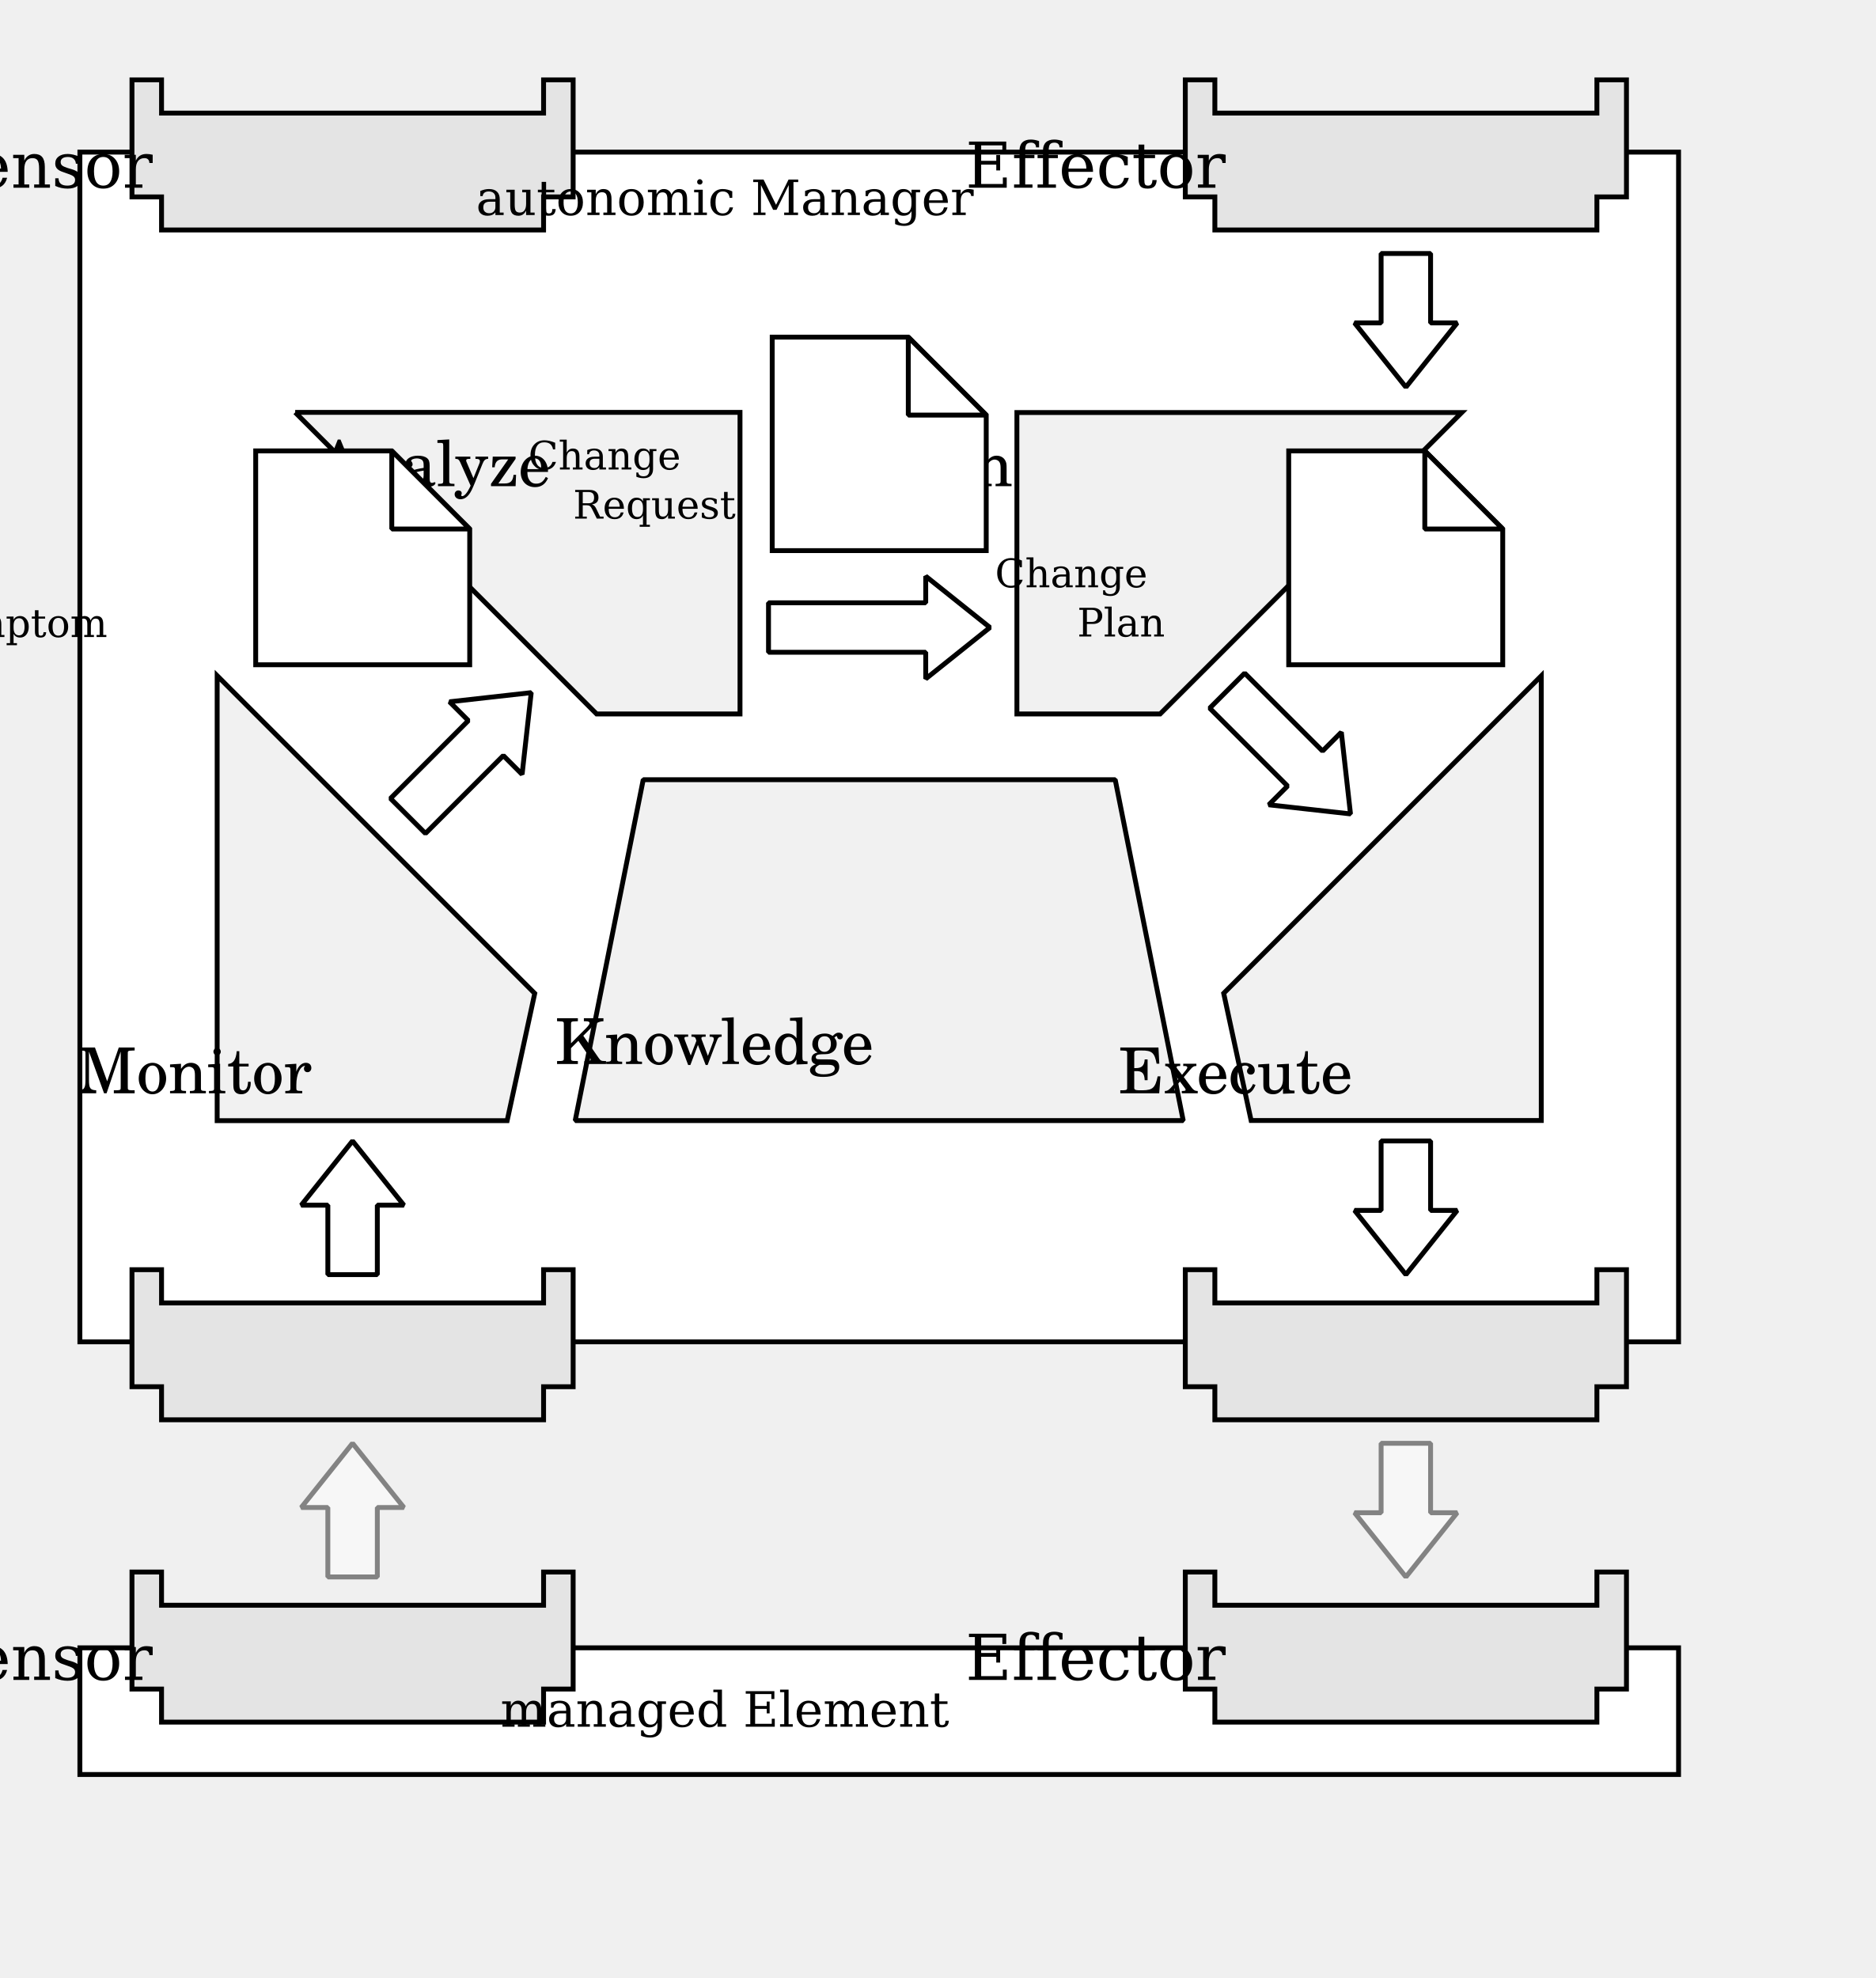
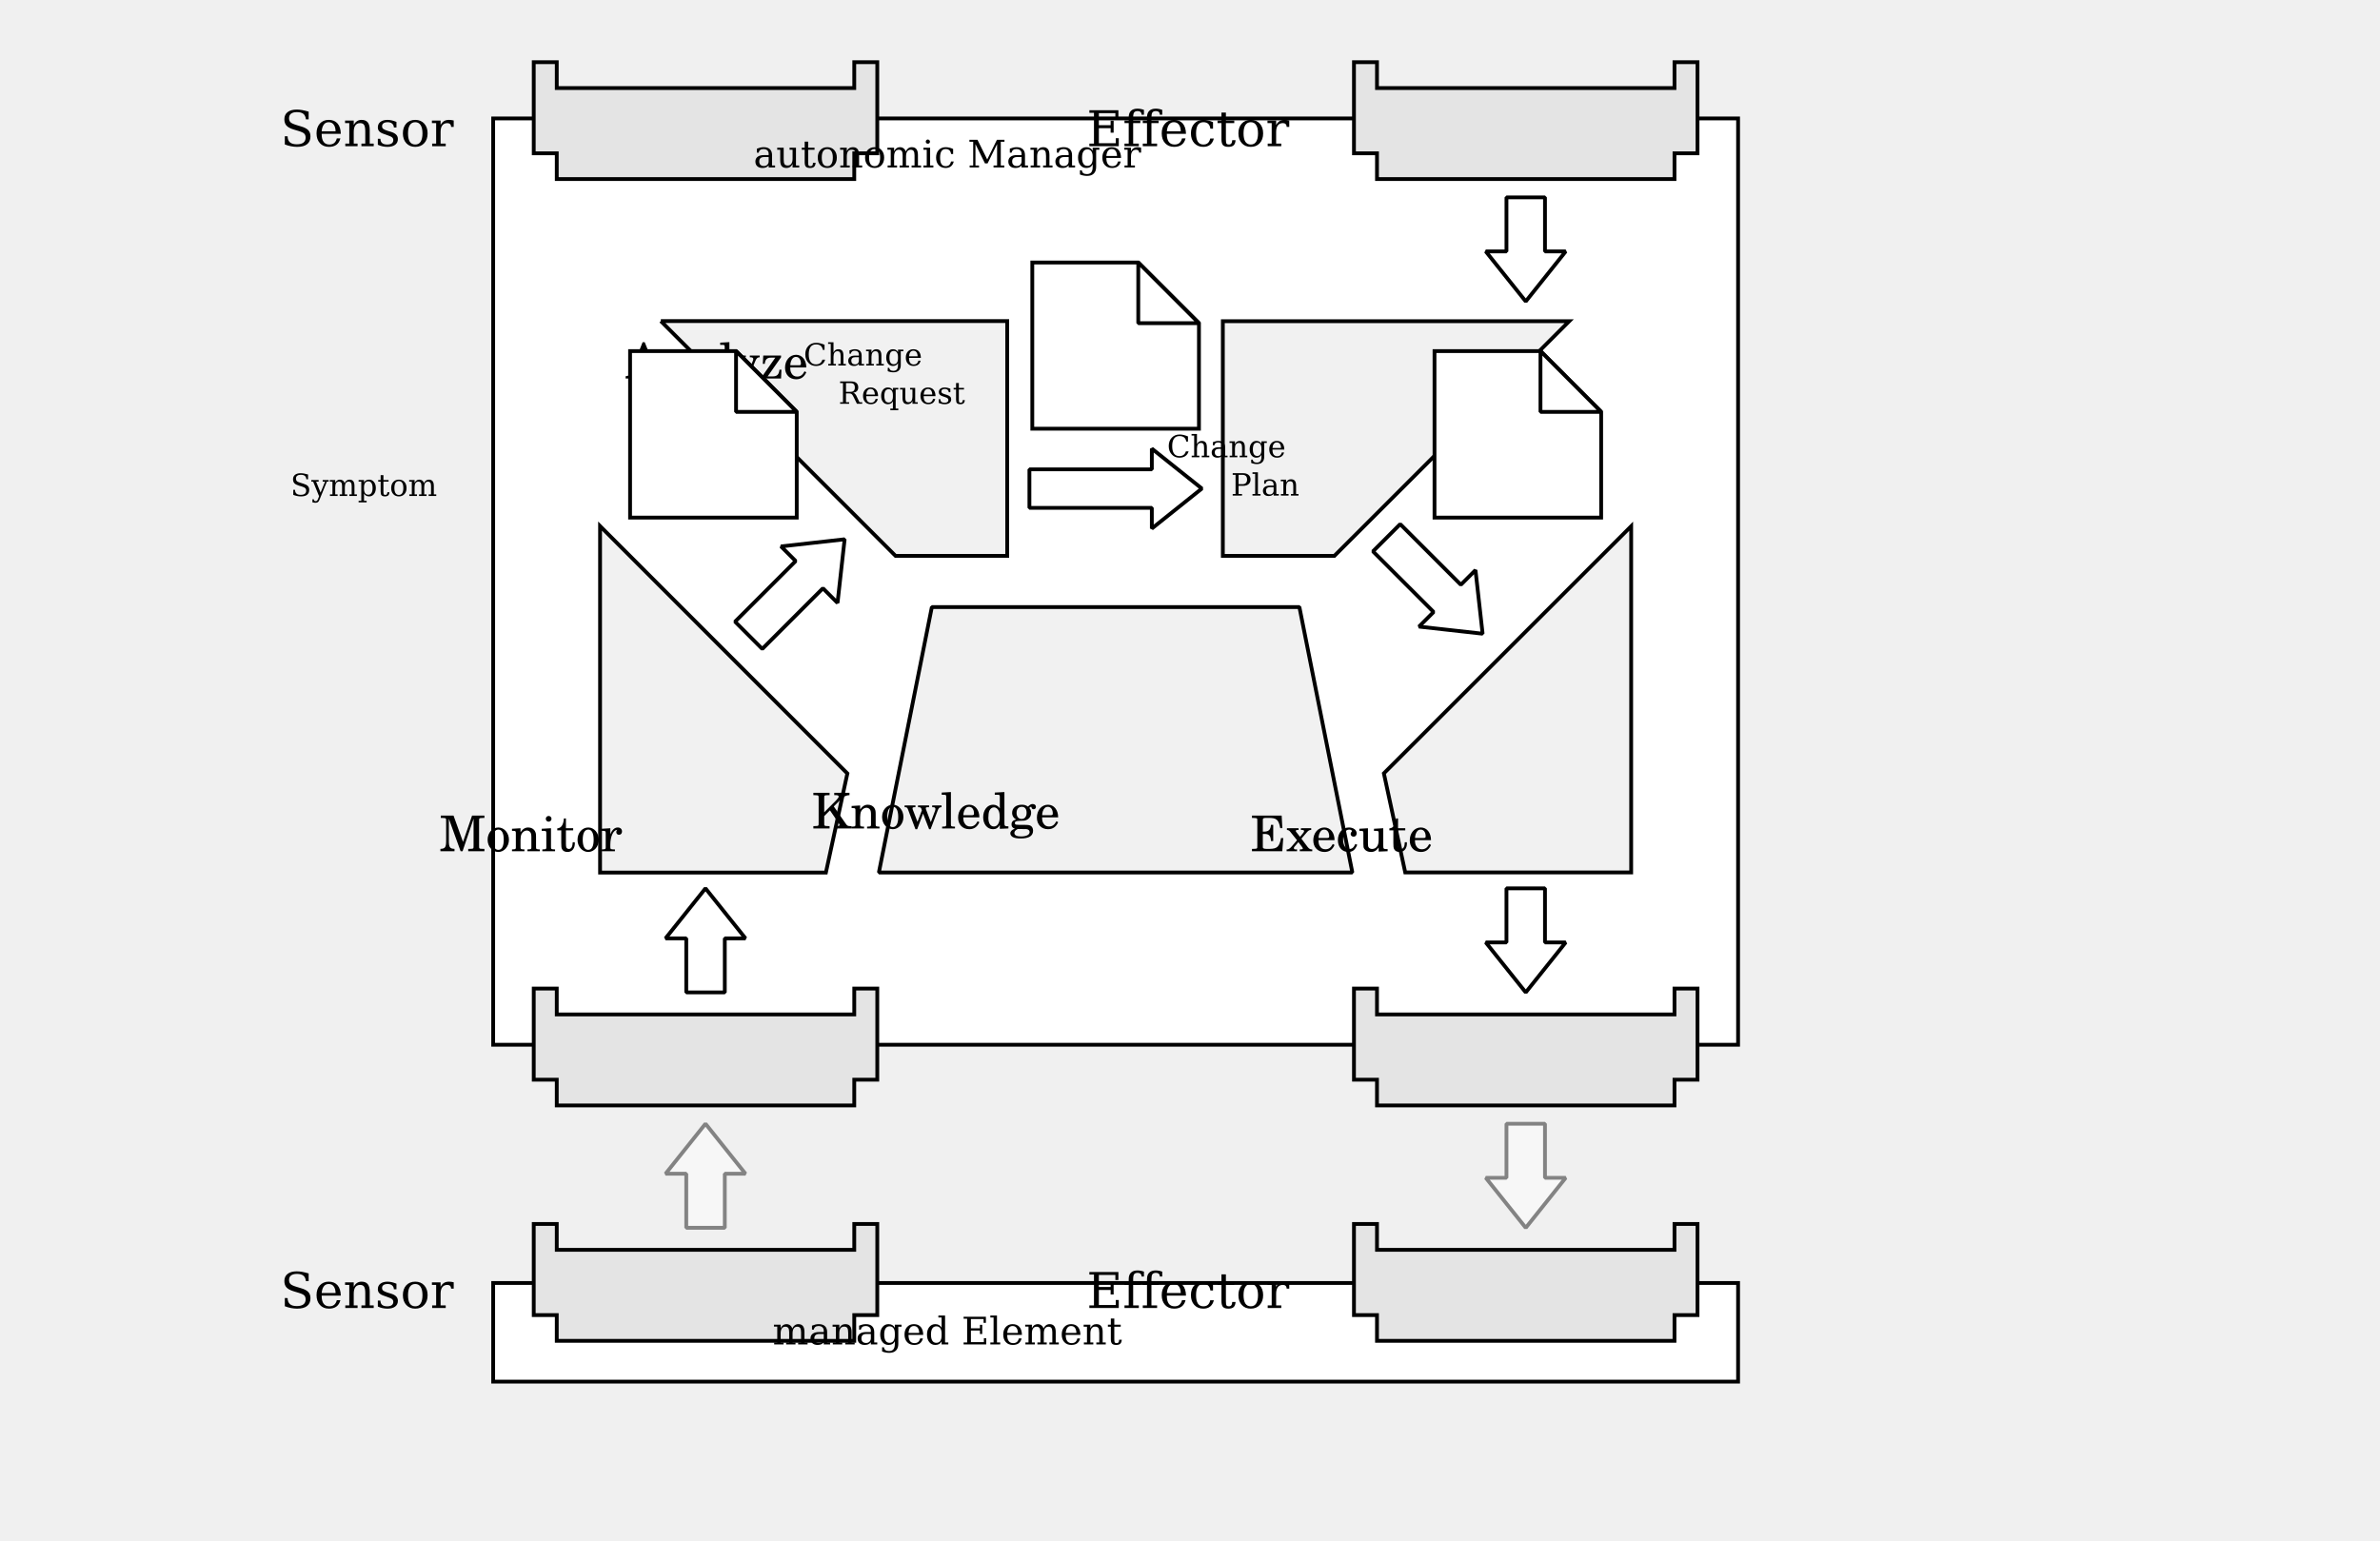
- <svg xmlns="http://www.w3.org/2000/svg" width="227.069pt" height="239.466pt" id="svg2" version="1.1">
+ <svg xmlns="http://www.w3.org/2000/svg" width="370pt" height="239.466pt" id="svg2" version="1.1">
  <defs id="defs4" />
  <g id="layer1" transform="translate(-195.1291,-376.5961)">
-     <path style="fill:#ffffff;fill-opacity:1;stroke:#000000;stroke-width:0.787;stroke-miterlimit:4;stroke-dasharray:none;stroke-dashoffset:0;stroke-opacity:1" d="m 208.023,401.151 258.049,0 0,192.043 -258.049,0 z" id="rect4728" />
-     <path style="fill:#ffffff;fill-opacity:1;stroke:#000000;stroke-width:0.787;stroke-miterlimit:4;stroke-dasharray:none;stroke-dashoffset:0;stroke-opacity:1" d="m 466.072,663.035 -258.049,0 0,-20.449 258.049,0 z" id="rect4904" />
-     <path style="fill:#e4e4e4;fill-opacity:1;stroke:#000000;stroke-width:0.787;stroke-miterlimit:4;stroke-dasharray:none;stroke-dashoffset:0;stroke-opacity:1" d="m 221.204,413.718 61.667,0 0,-5.338 4.772,0 0,-18.891 -4.772,0 0,5.362 -61.667,0 0,-5.362 -4.772,0 0,18.891 4.772,0 z" id="path4910" />
-     <path id="path4929" d="m 391.224,413.718 61.667,0 0,-5.338 4.772,0 0,-18.891 -4.772,0 0,5.362 -61.667,0 0,-5.362 -4.772,0 0,18.891 4.772,0 z" style="fill:#e4e4e4;fill-opacity:1;stroke:#000000;stroke-width:0.787;stroke-miterlimit:4;stroke-dasharray:none;stroke-dashoffset:0;stroke-opacity:1" />
-     <path id="path5003" d="m 221.204,654.58 61.667,0 0,-5.338 4.772,0 0,-18.891 -4.772,0 0,5.362 -61.667,0 0,-5.362 -4.772,0 0,18.891 4.772,0 z" style="fill:#e4e4e4;fill-opacity:1;stroke:#000000;stroke-width:0.787;stroke-miterlimit:4;stroke-dasharray:none;stroke-dashoffset:0;stroke-opacity:1" />
-     <path style="fill:#e4e4e4;fill-opacity:1;stroke:#000000;stroke-width:0.787;stroke-miterlimit:4;stroke-dasharray:none;stroke-dashoffset:0;stroke-opacity:1" d="m 391.224,654.58 61.667,0 0,-5.338 4.772,0 0,-18.891 -4.772,0 0,5.362 -61.667,0 0,-5.362 -4.772,0 0,18.891 4.772,0 z" id="path5005" />
-     <path id="path5017" d="m 221.204,605.778 61.667,0 0,-5.338 4.772,0 0,-18.891 -4.772,0 0,5.362 -61.667,0 0,-5.362 -4.772,0 0,18.891 4.772,0 z" style="fill:#e4e4e4;fill-opacity:1;stroke:#000000;stroke-width:0.787;stroke-miterlimit:4;stroke-dasharray:none;stroke-dashoffset:0;stroke-opacity:1" />
-     <path style="fill:#e4e4e4;fill-opacity:1;stroke:#000000;stroke-width:0.787;stroke-miterlimit:4;stroke-dasharray:none;stroke-dashoffset:0;stroke-opacity:1" d="m 391.224,605.778 61.667,0 0,-5.338 4.772,0 0,-18.891 -4.772,0 0,5.362 -61.667,0 0,-5.362 -4.772,0 0,18.891 4.772,0 z" id="path5019" />
-     <text xml:space="preserve" style="font-style:normal;font-weight:normal;font-size:38.325px;line-height:125%;font-family:Sans;-inkscape-font-specification:Sans;text-align:center;letter-spacing:0px;word-spacing:0px;text-anchor:middle;fill:#000000;fill-opacity:1;stroke:none" x="269.597" y="406.903" id="text4831">
-       <tspan id="tspan4833" x="269.597" y="406.903" style="font-style:normal;font-variant:normal;font-weight:normal;font-stretch:normal;font-size:10.233px;font-family:'Bitstream Vera Serif';-inkscape-font-specification:Sans;text-align:end;text-anchor:end;fill:#000000">Sensor</tspan>
-     </text>
-     <text id="text4966" y="406.903" x="442.792" style="font-style:normal;font-weight:normal;font-size:38.325px;line-height:125%;font-family:Sans;-inkscape-font-specification:Sans;text-align:center;letter-spacing:0px;word-spacing:0px;text-anchor:middle;fill:#000000;fill-opacity:1;stroke:none" xml:space="preserve">
-       <tspan style="font-style:normal;font-variant:normal;font-weight:normal;font-stretch:normal;font-size:10.233px;font-family:'Bitstream Vera Serif';-inkscape-font-specification:Sans;text-align:end;text-anchor:end;fill:#000000" y="406.903" x="442.792" id="tspan4968">Effector</tspan>
-     </text>
-     <text id="text5007" y="647.764" x="269.597" style="font-style:normal;font-weight:normal;font-size:38.325px;line-height:125%;font-family:Sans;-inkscape-font-specification:Sans;text-align:center;letter-spacing:0px;word-spacing:0px;text-anchor:middle;fill:#000000;fill-opacity:1;stroke:none" xml:space="preserve">
-       <tspan style="font-style:normal;font-variant:normal;font-weight:normal;font-stretch:normal;font-size:10.233px;font-family:'Bitstream Vera Serif';-inkscape-font-specification:Sans;text-align:end;text-anchor:end;fill:#000000" y="647.764" x="269.597" id="tspan5009">Sensor</tspan>
-     </text>
-     <text xml:space="preserve" style="font-style:normal;font-weight:normal;font-size:38.325px;line-height:125%;font-family:Sans;-inkscape-font-specification:Sans;text-align:center;letter-spacing:0px;word-spacing:0px;text-anchor:middle;fill:#000000;fill-opacity:1;stroke:none" x="442.792" y="647.764" id="text5011">
-       <tspan id="tspan5013" x="442.792" y="647.764" style="font-style:normal;font-variant:normal;font-weight:normal;font-stretch:normal;font-size:10.233px;font-family:'Bitstream Vera Serif';-inkscape-font-specification:Sans;text-align:end;text-anchor:end;fill:#000000">Effector</tspan>
-     </text>
-     <text id="text4823" y="411.313" x="337.034" style="font-style:normal;font-weight:normal;font-size:38.325px;line-height:125%;font-family:Sans;-inkscape-font-specification:Sans;text-align:center;letter-spacing:0px;word-spacing:0px;text-anchor:middle;fill:#000000;fill-opacity:1;stroke:none" xml:space="preserve">
-       <tspan style="font-style:normal;font-variant:normal;font-weight:normal;font-stretch:normal;font-size:7.871px;font-family:'Bitstream Vera Serif';-inkscape-font-specification:Sans;text-align:center;text-anchor:middle;fill:#000000" y="411.313" x="337.034" id="tspan5107">autonomic Manager</tspan>
-     </text>
-     <text xml:space="preserve" style="font-style:normal;font-weight:normal;font-size:38.325px;line-height:125%;font-family:Sans;-inkscape-font-specification:Sans;text-align:center;letter-spacing:0px;word-spacing:0px;text-anchor:middle;fill:#000000;fill-opacity:1;stroke:none" x="337.034" y="655.322" id="text5109">
-       <tspan x="337.034" y="655.322" style="font-style:normal;font-variant:normal;font-weight:normal;font-stretch:normal;font-size:7.871px;font-family:'Bitstream Vera Serif';-inkscape-font-specification:Sans;text-align:center;text-anchor:middle;fill:#000000" id="tspan5121">managed Element</tspan>
-     </text>
-     <g id="g5692" transform="matrix(0.7871281,0,0,0.7871281,44.1984,66.57034)">
-       <path id="rect5192" d="m 323.653,553.764 96.788,0 13.948,69.909 -124.684,0 z" style="fill:#f1f1f1;fill-opacity:1;stroke:#000000;stroke-width:1;stroke-linejoin:bevel;stroke-miterlimit:4;stroke-dasharray:none;stroke-dashoffset:0;stroke-opacity:1" />
-       <path id="rect5158" d="m 236.281,532.438 0,91.25 59.469,0 5.656,-26.094 -65.125,-65.156 z" style="fill:#f1f1f1;fill-opacity:1;stroke:#000000;stroke-width:1;stroke-miterlimit:4;stroke-dasharray:none;stroke-opacity:1" />
-       <path id="path5167" d="m 507.812,532.469 -65.125,65.094 5.625,26.094 59.5,0 0,-91.188 z" style="fill:#f1f1f1;fill-opacity:1;stroke:#000000;stroke-width:1;stroke-miterlimit:4;stroke-dasharray:none;stroke-opacity:1" />
-       <path id="path5176" d="m 252.281,478.438 61.812,61.844 29.406,0 0,-61.844 -91.219,0 z" style="fill:#f1f1f1;fill-opacity:1;stroke:#000000;stroke-width:1;stroke-miterlimit:4;stroke-dasharray:none;stroke-opacity:1" />
-       <path id="path5178" d="m 400.281,478.469 0,61.812 29.375,0 61.844,-61.812 -91.219,0 z" style="fill:#f1f1f1;fill-opacity:1;stroke:#000000;stroke-width:1;stroke-miterlimit:4;stroke-dasharray:none;stroke-opacity:1" />
-     </g>
-     <text xml:space="preserve" style="font-style:normal;font-variant:normal;font-weight:500;font-stretch:normal;font-size:38.325px;line-height:125%;font-family:'Century Schoolbook L';-inkscape-font-specification:'Century Schoolbook L Medium';text-align:center;letter-spacing:0px;word-spacing:0px;text-anchor:middle;fill:#000000;fill-opacity:1;stroke:none" x="253.133" y="553.073" id="text5240">
-       <tspan id="tspan5244" x="253.133" y="553.073" style="font-style:normal;font-variant:normal;font-weight:500;font-stretch:normal;font-size:10.233px;font-family:'Century Schoolbook L';-inkscape-font-specification:'Century Schoolbook L Medium';text-align:center;text-anchor:middle;fill:#000000">Monitor</tspan>
-     </text>
-     <text id="text5248" y="553.073" x="421.181" style="font-style:normal;font-variant:normal;font-weight:500;font-stretch:normal;font-size:38.325px;line-height:125%;font-family:'Century Schoolbook L';-inkscape-font-specification:'Century Schoolbook L Medium';text-align:center;letter-spacing:0px;word-spacing:0px;text-anchor:middle;fill:#000000;fill-opacity:1;stroke:none" xml:space="preserve">
-       <tspan style="font-style:normal;font-variant:normal;font-weight:500;font-stretch:normal;font-size:10.233px;font-family:'Century Schoolbook L';-inkscape-font-specification:'Century Schoolbook L Medium';text-align:center;text-anchor:middle;fill:#000000" y="553.073" x="421.181" id="tspan5250">Execute</tspan>
-     </text>
-     <text xml:space="preserve" style="font-style:normal;font-variant:normal;font-weight:500;font-stretch:normal;font-size:38.325px;line-height:125%;font-family:'Century Schoolbook L';-inkscape-font-specification:'Century Schoolbook L Medium';text-align:center;letter-spacing:0px;word-spacing:0px;text-anchor:middle;fill:#000000;fill-opacity:1;stroke:none" x="374.334" y="455.072" id="text5252">
-       <tspan id="tspan5254" x="374.334" y="455.072" style="font-style:normal;font-variant:normal;font-weight:500;font-stretch:normal;font-size:10.233px;font-family:'Century Schoolbook L';-inkscape-font-specification:'Century Schoolbook L Medium';text-align:center;text-anchor:middle;fill:#000000">Plan</tspan>
-     </text>
-     <text id="text5256" y="455.072" x="291.71" style="font-style:normal;font-variant:normal;font-weight:500;font-stretch:normal;font-size:38.325px;line-height:125%;font-family:'Century Schoolbook L';-inkscape-font-specification:'Century Schoolbook L Medium';text-align:center;letter-spacing:0px;word-spacing:0px;text-anchor:middle;fill:#000000;fill-opacity:1;stroke:none" xml:space="preserve">
-       <tspan style="font-style:normal;font-variant:normal;font-weight:500;font-stretch:normal;font-size:10.233px;font-family:'Century Schoolbook L';-inkscape-font-specification:'Century Schoolbook L Medium';text-align:center;text-anchor:middle;fill:#000000" y="455.072" x="291.71" id="tspan5258">Analyze</tspan>
-     </text>
-     <text id="text5260" y="548.351" x="337.073" style="font-style:normal;font-variant:normal;font-weight:500;font-stretch:normal;font-size:38.325px;line-height:125%;font-family:'Century Schoolbook L';-inkscape-font-specification:'Century Schoolbook L Medium';text-align:center;letter-spacing:0px;word-spacing:0px;text-anchor:middle;fill:#000000;fill-opacity:1;stroke:none" xml:space="preserve">
-       <tspan style="font-style:normal;font-variant:normal;font-weight:500;font-stretch:normal;font-size:10.233px;font-family:'Century Schoolbook L';-inkscape-font-specification:'Century Schoolbook L Medium';text-align:center;text-anchor:middle;fill:#000000" y="548.351" x="337.073" id="tspan5262">Knowledge</tspan>
-     </text>
-     <path style="fill:#ffffff;fill-opacity:1;stroke:#000000;stroke-width:0.787;stroke-linejoin:bevel;stroke-miterlimit:4;stroke-dasharray:none;stroke-dashoffset:0;stroke-opacity:1" d="m 252.033,560.772 -8.278,10.364 4.293,0 0,11.208 7.986,0 0,-11.208 4.285,0 z" id="rect5279" />
-     <path id="path5289" d="m 280.874,488.403 -13.182,1.476 3.035,3.035 -12.569,12.569 5.647,5.647 12.569,-12.569 3.03,3.03 z" style="fill:#ffffff;fill-opacity:1;stroke:#000000;stroke-width:0.787;stroke-linejoin:bevel;stroke-miterlimit:4;stroke-dasharray:none;stroke-dashoffset:0;stroke-opacity:1" />
-     <path style="fill:#ffffff;fill-opacity:1;stroke:#000000;stroke-width:0.787;stroke-linejoin:bevel;stroke-miterlimit:4;stroke-dasharray:none;stroke-dashoffset:0;stroke-opacity:1" d="m 413.117,507.976 -1.476,-13.182 -3.035,3.035 -12.569,-12.569 -5.647,5.647 12.569,12.569 -3.03,3.03 z" id="path5298" />
-     <path id="path5300" d="m 354.918,477.885 -10.364,-8.278 0,4.293 -25.376,0 0,7.986 25.376,0 0,4.285 z" style="fill:#ffffff;fill-opacity:1;stroke:#000000;stroke-width:0.787;stroke-linejoin:bevel;stroke-miterlimit:4;stroke-dasharray:none;stroke-dashoffset:0;stroke-opacity:1" />
-     <path id="path5302" d="m 422.061,582.344 8.278,-10.364 -4.293,0 0,-11.208 -7.986,0 0,11.208 -4.285,0 z" style="fill:#ffffff;fill-opacity:1;stroke:#000000;stroke-width:0.787;stroke-linejoin:bevel;stroke-miterlimit:4;stroke-dasharray:none;stroke-dashoffset:0;stroke-opacity:1" />
-     <path style="opacity:0.455;fill:#ffffff;fill-opacity:1;stroke:#000000;stroke-width:0.787;stroke-linejoin:bevel;stroke-miterlimit:4;stroke-dasharray:none;stroke-dashoffset:0;stroke-opacity:1" d="m 422.061,631.146 8.278,-10.364 -4.293,0 0,-11.208 -7.986,0 0,11.208 -4.285,0 z" id="path5317" />
-     <path id="path5319" d="m 252.033,609.573 -8.278,10.364 4.293,0 0,11.208 7.986,0 0,-11.208 4.285,0 z" style="opacity:0.455;fill:#ffffff;fill-opacity:1;stroke:#000000;stroke-width:0.787;stroke-linejoin:bevel;stroke-miterlimit:4;stroke-dasharray:none;stroke-dashoffset:0;stroke-opacity:1" />
-     <path style="fill:#ffffff;fill-opacity:1;stroke:#000000;stroke-width:0.787;stroke-linejoin:bevel;stroke-miterlimit:4;stroke-dasharray:none;stroke-dashoffset:0;stroke-opacity:1" d="m 422.061,439.087 8.278,-10.364 -4.293,0 0,-11.208 -7.986,0 0,11.208 -4.285,0 z" id="path5323" />
-     <g transform="matrix(0.6345996,0,0,0.6357734,-50.96225,262.9584)" id="g5591" style="stroke-width:1.239;stroke-miterlimit:4;stroke-dasharray:none">
-       <g id="g5534" transform="matrix(0.8866687,0,0,0.8866687,70.36439,12.38802)" style="stroke:#000000;stroke-width:1.398;stroke-miterlimit:4;stroke-dasharray:none;stroke-opacity:1">
-         <path id="path5536" d="m 470.388,316.733 -39.038,0 0,61.232 61.393,0 0,-38.877 z" style="fill:#ffffff;fill-opacity:1;stroke:#000000;stroke-width:1.398;stroke-miterlimit:4;stroke-dasharray:none;stroke-dashoffset:0;stroke-opacity:1" />
-         <path id="path5538" d="m 492.743,339.088 -22.355,-22.355 0,22.355 z" style="fill:#ffffff;fill-opacity:1;stroke:#000000;stroke-width:1.398;stroke-linejoin:bevel;stroke-miterlimit:4;stroke-dasharray:none;stroke-dashoffset:0;stroke-opacity:1" />
+     <g id="g4200" transform="translate(89.33186,0)">
+       <path id="rect4728" d="m 208.023,401.151 258.049,0 0,192.043 -258.049,0 z" style="fill:#ffffff;fill-opacity:1;stroke:#000000;stroke-width:0.787;stroke-miterlimit:4;stroke-dasharray:none;stroke-dashoffset:0;stroke-opacity:1" />
+       <path id="rect4904" d="m 466.072,663.035 -258.049,0 0,-20.449 258.049,0 z" style="fill:#ffffff;fill-opacity:1;stroke:#000000;stroke-width:0.787;stroke-miterlimit:4;stroke-dasharray:none;stroke-dashoffset:0;stroke-opacity:1" />
+       <path id="path4910" d="m 221.204,413.718 61.667,0 0,-5.338 4.772,0 0,-18.891 -4.772,0 0,5.362 -61.667,0 0,-5.362 -4.772,0 0,18.891 4.772,0 z" style="fill:#e4e4e4;fill-opacity:1;stroke:#000000;stroke-width:0.787;stroke-miterlimit:4;stroke-dasharray:none;stroke-dashoffset:0;stroke-opacity:1" />
+       <path style="fill:#e4e4e4;fill-opacity:1;stroke:#000000;stroke-width:0.787;stroke-miterlimit:4;stroke-dasharray:none;stroke-dashoffset:0;stroke-opacity:1" d="m 391.224,413.718 61.667,0 0,-5.338 4.772,0 0,-18.891 -4.772,0 0,5.362 -61.667,0 0,-5.362 -4.772,0 0,18.891 4.772,0 z" id="path4929" />
+       <path style="fill:#e4e4e4;fill-opacity:1;stroke:#000000;stroke-width:0.787;stroke-miterlimit:4;stroke-dasharray:none;stroke-dashoffset:0;stroke-opacity:1" d="m 221.204,654.58 61.667,0 0,-5.338 4.772,0 0,-18.891 -4.772,0 0,5.362 -61.667,0 0,-5.362 -4.772,0 0,18.891 4.772,0 z" id="path5003" />
+       <path id="path5005" d="m 391.224,654.58 61.667,0 0,-5.338 4.772,0 0,-18.891 -4.772,0 0,5.362 -61.667,0 0,-5.362 -4.772,0 0,18.891 4.772,0 z" style="fill:#e4e4e4;fill-opacity:1;stroke:#000000;stroke-width:0.787;stroke-miterlimit:4;stroke-dasharray:none;stroke-dashoffset:0;stroke-opacity:1" />
+       <path style="fill:#e4e4e4;fill-opacity:1;stroke:#000000;stroke-width:0.787;stroke-miterlimit:4;stroke-dasharray:none;stroke-dashoffset:0;stroke-opacity:1" d="m 221.204,605.778 61.667,0 0,-5.338 4.772,0 0,-18.891 -4.772,0 0,5.362 -61.667,0 0,-5.362 -4.772,0 0,18.891 4.772,0 z" id="path5017" />
+       <path id="path5019" d="m 391.224,605.778 61.667,0 0,-5.338 4.772,0 0,-18.891 -4.772,0 0,5.362 -61.667,0 0,-5.362 -4.772,0 0,18.891 4.772,0 z" style="fill:#e4e4e4;fill-opacity:1;stroke:#000000;stroke-width:0.787;stroke-miterlimit:4;stroke-dasharray:none;stroke-dashoffset:0;stroke-opacity:1" />
+       <text id="text4831" y="406.903" x="269.597" style="font-style:normal;font-weight:normal;font-size:38.325px;line-height:125%;font-family:Sans;-inkscape-font-specification:Sans;text-align:center;letter-spacing:0px;word-spacing:0px;text-anchor:middle;fill:#000000;fill-opacity:1;stroke:none" xml:space="preserve">
+         <tspan style="font-style:normal;font-variant:normal;font-weight:normal;font-stretch:normal;font-size:10.233px;font-family:'Bitstream Vera Serif';-inkscape-font-specification:Sans;text-align:end;text-anchor:end;fill:#000000" y="406.903" x="269.597" id="tspan4833">Sensor</tspan>
+       </text>
+       <text xml:space="preserve" style="font-style:normal;font-weight:normal;font-size:38.325px;line-height:125%;font-family:Sans;-inkscape-font-specification:Sans;text-align:center;letter-spacing:0px;word-spacing:0px;text-anchor:middle;fill:#000000;fill-opacity:1;stroke:none" x="442.792" y="406.903" id="text4966">
+         <tspan id="tspan4968" x="442.792" y="406.903" style="font-style:normal;font-variant:normal;font-weight:normal;font-stretch:normal;font-size:10.233px;font-family:'Bitstream Vera Serif';-inkscape-font-specification:Sans;text-align:end;text-anchor:end;fill:#000000">Effector</tspan>
+       </text>
+       <text xml:space="preserve" style="font-style:normal;font-weight:normal;font-size:38.325px;line-height:125%;font-family:Sans;-inkscape-font-specification:Sans;text-align:center;letter-spacing:0px;word-spacing:0px;text-anchor:middle;fill:#000000;fill-opacity:1;stroke:none" x="269.597" y="647.764" id="text5007">
+         <tspan id="tspan5009" x="269.597" y="647.764" style="font-style:normal;font-variant:normal;font-weight:normal;font-stretch:normal;font-size:10.233px;font-family:'Bitstream Vera Serif';-inkscape-font-specification:Sans;text-align:end;text-anchor:end;fill:#000000">Sensor</tspan>
+       </text>
+       <text id="text5011" y="647.764" x="442.792" style="font-style:normal;font-weight:normal;font-size:38.325px;line-height:125%;font-family:Sans;-inkscape-font-specification:Sans;text-align:center;letter-spacing:0px;word-spacing:0px;text-anchor:middle;fill:#000000;fill-opacity:1;stroke:none" xml:space="preserve">
+         <tspan style="font-style:normal;font-variant:normal;font-weight:normal;font-stretch:normal;font-size:10.233px;font-family:'Bitstream Vera Serif';-inkscape-font-specification:Sans;text-align:end;text-anchor:end;fill:#000000" y="647.764" x="442.792" id="tspan5013">Effector</tspan>
+       </text>
+       <text xml:space="preserve" style="font-style:normal;font-weight:normal;font-size:38.325px;line-height:125%;font-family:Sans;-inkscape-font-specification:Sans;text-align:center;letter-spacing:0px;word-spacing:0px;text-anchor:middle;fill:#000000;fill-opacity:1;stroke:none" x="337.034" y="411.313" id="text4823">
+         <tspan id="tspan5107" x="337.034" y="411.313" style="font-style:normal;font-variant:normal;font-weight:normal;font-stretch:normal;font-size:7.871px;font-family:'Bitstream Vera Serif';-inkscape-font-specification:Sans;text-align:center;text-anchor:middle;fill:#000000">autonomic Manager</tspan>
+       </text>
+       <text id="text5109" y="655.322" x="337.034" style="font-style:normal;font-weight:normal;font-size:38.325px;line-height:125%;font-family:Sans;-inkscape-font-specification:Sans;text-align:center;letter-spacing:0px;word-spacing:0px;text-anchor:middle;fill:#000000;fill-opacity:1;stroke:none" xml:space="preserve">
+         <tspan id="tspan5121" style="font-style:normal;font-variant:normal;font-weight:normal;font-stretch:normal;font-size:7.871px;font-family:'Bitstream Vera Serif';-inkscape-font-specification:Sans;text-align:center;text-anchor:middle;fill:#000000" y="655.322" x="337.034">managed Element</tspan>
+       </text>
+       <g transform="matrix(0.7871281,0,0,0.7871281,44.1984,66.57034)" id="g5692">
+         <path style="fill:#f1f1f1;fill-opacity:1;stroke:#000000;stroke-width:1;stroke-linejoin:bevel;stroke-miterlimit:4;stroke-dasharray:none;stroke-dashoffset:0;stroke-opacity:1" d="m 323.653,553.764 96.788,0 13.948,69.909 -124.684,0 z" id="rect5192" />
+         <path style="fill:#f1f1f1;fill-opacity:1;stroke:#000000;stroke-width:1;stroke-miterlimit:4;stroke-dasharray:none;stroke-opacity:1" d="m 236.281,532.438 0,91.25 59.469,0 5.656,-26.094 -65.125,-65.156 z" id="rect5158" />
+         <path style="fill:#f1f1f1;fill-opacity:1;stroke:#000000;stroke-width:1;stroke-miterlimit:4;stroke-dasharray:none;stroke-opacity:1" d="m 507.812,532.469 -65.125,65.094 5.625,26.094 59.5,0 0,-91.188 z" id="path5167" />
+         <path style="fill:#f1f1f1;fill-opacity:1;stroke:#000000;stroke-width:1;stroke-miterlimit:4;stroke-dasharray:none;stroke-opacity:1" d="m 252.281,478.438 61.812,61.844 29.406,0 0,-61.844 -91.219,0 z" id="path5176" />
+         <path style="fill:#f1f1f1;fill-opacity:1;stroke:#000000;stroke-width:1;stroke-miterlimit:4;stroke-dasharray:none;stroke-opacity:1" d="m 400.281,478.469 0,61.812 29.375,0 61.844,-61.812 -91.219,0 z" id="path5178" />
      </g>
-       <text id="text5540" y="340.472" x="503.733" style="font-style:normal;font-weight:normal;font-size:48.69px;line-height:125%;font-family:Sans;-inkscape-font-specification:Sans;text-align:center;letter-spacing:0px;word-spacing:0px;text-anchor:middle;fill:#000000;fill-opacity:1;stroke:none" xml:space="preserve">
-         <tspan style="font-style:normal;font-variant:normal;font-weight:normal;font-stretch:normal;font-size:10px;font-family:'Bitstream Vera Serif';-inkscape-font-specification:Sans;text-align:end;text-anchor:end;fill:#000000" y="340.472" x="503.733" id="tspan5542">Symptom</tspan>
+       <text id="text5240" y="553.073" x="253.133" style="font-style:normal;font-variant:normal;font-weight:500;font-stretch:normal;font-size:38.325px;line-height:125%;font-family:'Century Schoolbook L';-inkscape-font-specification:'Century Schoolbook L Medium';text-align:center;letter-spacing:0px;word-spacing:0px;text-anchor:middle;fill:#000000;fill-opacity:1;stroke:none" xml:space="preserve">
+         <tspan style="font-style:normal;font-variant:normal;font-weight:500;font-stretch:normal;font-size:10.233px;font-family:'Century Schoolbook L';-inkscape-font-specification:'Century Schoolbook L Medium';text-align:center;text-anchor:middle;fill:#000000" y="553.073" x="253.133" id="tspan5244">Monitor</tspan>
      </text>
-     </g>
-     <g id="g5598" transform="matrix(0.6346027,0,0,0.6346027,32.40822,244.9402)" style="stroke-width:1.24;stroke-miterlimit:4;stroke-dasharray:none">
-       <g id="g5636" style="stroke-width:1.24;stroke-miterlimit:4;stroke-dasharray:none">
-         <g id="g5559" transform="matrix(0.8866687,0,0,0.8866687,70.36439,12.38802)" style="stroke:#000000;stroke-width:1.399;stroke-miterlimit:4;stroke-dasharray:none;stroke-opacity:1">
-           <path id="path5561" d="m 470.388,316.733 -39.038,0 0,61.232 61.393,0 0,-38.877 z" style="fill:#ffffff;fill-opacity:1;stroke:#000000;stroke-width:1.399;stroke-miterlimit:4;stroke-dasharray:none;stroke-dashoffset:0;stroke-opacity:1" />
-           <path id="path5563" d="m 492.743,339.088 -22.355,-22.355 0,22.355 z" style="fill:#ffffff;fill-opacity:1;stroke:#000000;stroke-width:1.399;stroke-linejoin:bevel;stroke-miterlimit:4;stroke-dasharray:none;stroke-dashoffset:0;stroke-opacity:1" />
+       <text xml:space="preserve" style="font-style:normal;font-variant:normal;font-weight:500;font-stretch:normal;font-size:38.325px;line-height:125%;font-family:'Century Schoolbook L';-inkscape-font-specification:'Century Schoolbook L Medium';text-align:center;letter-spacing:0px;word-spacing:0px;text-anchor:middle;fill:#000000;fill-opacity:1;stroke:none" x="421.181" y="553.073" id="text5248">
+         <tspan id="tspan5250" x="421.181" y="553.073" style="font-style:normal;font-variant:normal;font-weight:500;font-stretch:normal;font-size:10.233px;font-family:'Century Schoolbook L';-inkscape-font-specification:'Century Schoolbook L Medium';text-align:center;text-anchor:middle;fill:#000000">Execute</tspan>
+       </text>
+       <text id="text5252" y="455.072" x="374.334" style="font-style:normal;font-variant:normal;font-weight:500;font-stretch:normal;font-size:38.325px;line-height:125%;font-family:'Century Schoolbook L';-inkscape-font-specification:'Century Schoolbook L Medium';text-align:center;letter-spacing:0px;word-spacing:0px;text-anchor:middle;fill:#000000;fill-opacity:1;stroke:none" xml:space="preserve">
+         <tspan style="font-style:normal;font-variant:normal;font-weight:500;font-stretch:normal;font-size:10.233px;font-family:'Century Schoolbook L';-inkscape-font-specification:'Century Schoolbook L Medium';text-align:center;text-anchor:middle;fill:#000000" y="455.072" x="374.334" id="tspan5254">Plan</tspan>
+       </text>
+       <text xml:space="preserve" style="font-style:normal;font-variant:normal;font-weight:500;font-stretch:normal;font-size:38.325px;line-height:125%;font-family:'Century Schoolbook L';-inkscape-font-specification:'Century Schoolbook L Medium';text-align:center;letter-spacing:0px;word-spacing:0px;text-anchor:middle;fill:#000000;fill-opacity:1;stroke:none" x="291.71" y="455.072" id="text5256">
+         <tspan id="tspan5258" x="291.71" y="455.072" style="font-style:normal;font-variant:normal;font-weight:500;font-stretch:normal;font-size:10.233px;font-family:'Century Schoolbook L';-inkscape-font-specification:'Century Schoolbook L Medium';text-align:center;text-anchor:middle;fill:#000000">Analyze</tspan>
+       </text>
+       <text xml:space="preserve" style="font-style:normal;font-variant:normal;font-weight:500;font-stretch:normal;font-size:38.325px;line-height:125%;font-family:'Century Schoolbook L';-inkscape-font-specification:'Century Schoolbook L Medium';text-align:center;letter-spacing:0px;word-spacing:0px;text-anchor:middle;fill:#000000;fill-opacity:1;stroke:none" x="337.073" y="548.351" id="text5260">
+         <tspan id="tspan5262" x="337.073" y="548.351" style="font-style:normal;font-variant:normal;font-weight:500;font-stretch:normal;font-size:10.233px;font-family:'Century Schoolbook L';-inkscape-font-specification:'Century Schoolbook L Medium';text-align:center;text-anchor:middle;fill:#000000">Knowledge</tspan>
+       </text>
+       <path id="rect5279" d="m 252.033,560.772 -8.278,10.364 4.293,0 0,11.208 7.986,0 0,-11.208 4.285,0 z" style="fill:#ffffff;fill-opacity:1;stroke:#000000;stroke-width:0.787;stroke-linejoin:bevel;stroke-miterlimit:4;stroke-dasharray:none;stroke-dashoffset:0;stroke-opacity:1" />
+       <path style="fill:#ffffff;fill-opacity:1;stroke:#000000;stroke-width:0.787;stroke-linejoin:bevel;stroke-miterlimit:4;stroke-dasharray:none;stroke-dashoffset:0;stroke-opacity:1" d="m 280.874,488.403 -13.182,1.476 3.035,3.035 -12.569,12.569 5.647,5.647 12.569,-12.569 3.03,3.03 z" id="path5289" />
+       <path id="path5298" d="m 413.117,507.976 -1.476,-13.182 -3.035,3.035 -12.569,-12.569 -5.647,5.647 12.569,12.569 -3.03,3.03 z" style="fill:#ffffff;fill-opacity:1;stroke:#000000;stroke-width:0.787;stroke-linejoin:bevel;stroke-miterlimit:4;stroke-dasharray:none;stroke-dashoffset:0;stroke-opacity:1" />
+       <path style="fill:#ffffff;fill-opacity:1;stroke:#000000;stroke-width:0.787;stroke-linejoin:bevel;stroke-miterlimit:4;stroke-dasharray:none;stroke-dashoffset:0;stroke-opacity:1" d="m 354.918,477.885 -10.364,-8.278 0,4.293 -25.376,0 0,7.986 25.376,0 0,4.285 z" id="path5300" />
+       <path style="fill:#ffffff;fill-opacity:1;stroke:#000000;stroke-width:0.787;stroke-linejoin:bevel;stroke-miterlimit:4;stroke-dasharray:none;stroke-dashoffset:0;stroke-opacity:1" d="m 422.061,582.344 8.278,-10.364 -4.293,0 0,-11.208 -7.986,0 0,11.208 -4.285,0 z" id="path5302" />
+       <path id="path5317" d="m 422.061,631.146 8.278,-10.364 -4.293,0 0,-11.208 -7.986,0 0,11.208 -4.285,0 z" style="opacity:0.455;fill:#ffffff;fill-opacity:1;stroke:#000000;stroke-width:0.787;stroke-linejoin:bevel;stroke-miterlimit:4;stroke-dasharray:none;stroke-dashoffset:0;stroke-opacity:1" />
+       <path style="opacity:0.455;fill:#ffffff;fill-opacity:1;stroke:#000000;stroke-width:0.787;stroke-linejoin:bevel;stroke-miterlimit:4;stroke-dasharray:none;stroke-dashoffset:0;stroke-opacity:1" d="m 252.033,609.573 -8.278,10.364 4.293,0 0,11.208 7.986,0 0,-11.208 4.285,0 z" id="path5319" />
+       <path id="path5323" d="m 422.061,439.087 8.278,-10.364 -4.293,0 0,-11.208 -7.986,0 0,11.208 -4.285,0 z" style="fill:#ffffff;fill-opacity:1;stroke:#000000;stroke-width:0.787;stroke-linejoin:bevel;stroke-miterlimit:4;stroke-dasharray:none;stroke-dashoffset:0;stroke-opacity:1" />
+       <g style="stroke-width:1.239;stroke-miterlimit:4;stroke-dasharray:none" id="g5591" transform="matrix(0.6345996,0,0,0.6357734,-50.96225,262.9584)">
+         <g style="stroke:#000000;stroke-width:1.398;stroke-miterlimit:4;stroke-dasharray:none;stroke-opacity:1" transform="matrix(0.8866687,0,0,0.8866687,70.36439,12.38802)" id="g5534">
+           <path style="fill:#ffffff;fill-opacity:1;stroke:#000000;stroke-width:1.398;stroke-miterlimit:4;stroke-dasharray:none;stroke-dashoffset:0;stroke-opacity:1" d="m 470.388,316.733 -39.038,0 0,61.232 61.393,0 0,-38.877 z" id="path5536" />
+           <path style="fill:#ffffff;fill-opacity:1;stroke:#000000;stroke-width:1.398;stroke-linejoin:bevel;stroke-miterlimit:4;stroke-dasharray:none;stroke-dashoffset:0;stroke-opacity:1" d="m 492.743,339.088 -22.355,-22.355 0,22.355 z" id="path5538" />
        </g>
-         <text id="text5565" y="326.88" x="479.812" style="font-style:normal;font-weight:normal;font-size:48.69px;line-height:125%;font-family:Sans;-inkscape-font-specification:Sans;text-align:center;letter-spacing:0px;word-spacing:0px;text-anchor:middle;fill:#000000;fill-opacity:1;stroke:none" xml:space="preserve">
-           <tspan style="font-style:normal;font-variant:normal;font-weight:normal;font-stretch:normal;font-size:10px;font-family:'Bitstream Vera Serif';-inkscape-font-specification:Sans;text-align:center;text-anchor:middle;fill:#000000" y="326.88" x="479.812" id="tspan5567">Change</tspan>
-           <tspan style="font-style:normal;font-variant:normal;font-weight:normal;font-stretch:normal;font-size:10px;font-family:'Bitstream Vera Serif';-inkscape-font-specification:Sans;text-align:center;text-anchor:middle;fill:#000000" y="339.38" x="479.812" id="tspan5569">Request</tspan>
+         <text xml:space="preserve" style="font-style:normal;font-weight:normal;font-size:48.69px;line-height:125%;font-family:Sans;-inkscape-font-specification:Sans;text-align:center;letter-spacing:0px;word-spacing:0px;text-anchor:middle;fill:#000000;fill-opacity:1;stroke:none" x="503.733" y="340.472" id="text5540">
+           <tspan id="tspan5542" x="503.733" y="340.472" style="font-style:normal;font-variant:normal;font-weight:normal;font-stretch:normal;font-size:10px;font-family:'Bitstream Vera Serif';-inkscape-font-specification:Sans;text-align:end;text-anchor:end;fill:#000000">Symptom</tspan>
        </text>
      </g>
-     </g>
-     <g id="g5606" transform="matrix(0.6345996,0,0,0.6357734,115.781,262.9584)" style="stroke-width:1.239;stroke-miterlimit:4;stroke-dasharray:none">
-       <g id="g5620" style="stroke-width:1.239;stroke-miterlimit:4;stroke-dasharray:none">
-         <g id="g5628" style="stroke-width:1.239;stroke-miterlimit:4;stroke-dasharray:none">
-           <g id="g5608" transform="matrix(0.8866687,0,0,0.8866687,70.36439,12.38802)" style="stroke:#000000;stroke-width:1.398;stroke-miterlimit:4;stroke-dasharray:none;stroke-opacity:1">
-             <path id="path5610" d="m 470.388,316.733 -39.038,0 0,61.232 61.393,0 0,-38.877 z" style="fill:#ffffff;fill-opacity:1;stroke:#000000;stroke-width:1.398;stroke-miterlimit:4;stroke-dasharray:none;stroke-dashoffset:0;stroke-opacity:1" />
-             <path id="path5612" d="m 492.743,339.088 -22.355,-22.355 0,22.355 z" style="fill:#ffffff;fill-opacity:1;stroke:#000000;stroke-width:1.398;stroke-linejoin:bevel;stroke-miterlimit:4;stroke-dasharray:none;stroke-dashoffset:0;stroke-opacity:1" />
+       <g style="stroke-width:1.24;stroke-miterlimit:4;stroke-dasharray:none" transform="matrix(0.6346027,0,0,0.6346027,32.40822,244.9402)" id="g5598">
+         <g style="stroke-width:1.24;stroke-miterlimit:4;stroke-dasharray:none" id="g5636">
+           <g style="stroke:#000000;stroke-width:1.399;stroke-miterlimit:4;stroke-dasharray:none;stroke-opacity:1" transform="matrix(0.8866687,0,0,0.8866687,70.36439,12.38802)" id="g5559">
+             <path style="fill:#ffffff;fill-opacity:1;stroke:#000000;stroke-width:1.399;stroke-miterlimit:4;stroke-dasharray:none;stroke-dashoffset:0;stroke-opacity:1" d="m 470.388,316.733 -39.038,0 0,61.232 61.393,0 0,-38.877 z" id="path5561" />
+             <path style="fill:#ffffff;fill-opacity:1;stroke:#000000;stroke-width:1.399;stroke-linejoin:bevel;stroke-miterlimit:4;stroke-dasharray:none;stroke-dashoffset:0;stroke-opacity:1" d="m 492.743,339.088 -22.355,-22.355 0,22.355 z" id="path5563" />
          </g>
-           <text id="text5614" y="327.849" x="479.812" style="font-style:normal;font-weight:normal;font-size:48.69px;line-height:125%;font-family:Sans;-inkscape-font-specification:Sans;text-align:center;letter-spacing:0px;word-spacing:0px;text-anchor:middle;fill:#000000;fill-opacity:1;stroke:none" xml:space="preserve">
-             <tspan style="font-style:normal;font-variant:normal;font-weight:normal;font-stretch:normal;font-size:10px;font-family:'Bitstream Vera Serif';-inkscape-font-specification:Sans;text-align:center;text-anchor:middle;fill:#000000" y="327.849" x="479.812" id="tspan5616">Change</tspan>
-             <tspan style="font-style:normal;font-variant:normal;font-weight:normal;font-stretch:normal;font-size:10px;font-family:'Bitstream Vera Serif';-inkscape-font-specification:Sans;text-align:center;text-anchor:middle;fill:#000000" y="340.349" x="479.812" id="tspan5618">Plan</tspan>
+           <text xml:space="preserve" style="font-style:normal;font-weight:normal;font-size:48.69px;line-height:125%;font-family:Sans;-inkscape-font-specification:Sans;text-align:center;letter-spacing:0px;word-spacing:0px;text-anchor:middle;fill:#000000;fill-opacity:1;stroke:none" x="479.812" y="326.88" id="text5565">
+             <tspan id="tspan5567" x="479.812" y="326.88" style="font-style:normal;font-variant:normal;font-weight:normal;font-stretch:normal;font-size:10px;font-family:'Bitstream Vera Serif';-inkscape-font-specification:Sans;text-align:center;text-anchor:middle;fill:#000000">Change</tspan>
+             <tspan id="tspan5569" x="479.812" y="339.38" style="font-style:normal;font-variant:normal;font-weight:normal;font-stretch:normal;font-size:10px;font-family:'Bitstream Vera Serif';-inkscape-font-specification:Sans;text-align:center;text-anchor:middle;fill:#000000">Request</tspan>
          </text>
+         </g>
+       </g>
+       <g style="stroke-width:1.239;stroke-miterlimit:4;stroke-dasharray:none" transform="matrix(0.6345996,0,0,0.6357734,115.781,262.9584)" id="g5606">
+         <g style="stroke-width:1.239;stroke-miterlimit:4;stroke-dasharray:none" id="g5620">
+           <g style="stroke-width:1.239;stroke-miterlimit:4;stroke-dasharray:none" id="g5628">
+             <g style="stroke:#000000;stroke-width:1.398;stroke-miterlimit:4;stroke-dasharray:none;stroke-opacity:1" transform="matrix(0.8866687,0,0,0.8866687,70.36439,12.38802)" id="g5608">
+               <path style="fill:#ffffff;fill-opacity:1;stroke:#000000;stroke-width:1.398;stroke-miterlimit:4;stroke-dasharray:none;stroke-dashoffset:0;stroke-opacity:1" d="m 470.388,316.733 -39.038,0 0,61.232 61.393,0 0,-38.877 z" id="path5610" />
+               <path style="fill:#ffffff;fill-opacity:1;stroke:#000000;stroke-width:1.398;stroke-linejoin:bevel;stroke-miterlimit:4;stroke-dasharray:none;stroke-dashoffset:0;stroke-opacity:1" d="m 492.743,339.088 -22.355,-22.355 0,22.355 z" id="path5612" />
+             </g>
+             <text xml:space="preserve" style="font-style:normal;font-weight:normal;font-size:48.69px;line-height:125%;font-family:Sans;-inkscape-font-specification:Sans;text-align:center;letter-spacing:0px;word-spacing:0px;text-anchor:middle;fill:#000000;fill-opacity:1;stroke:none" x="479.812" y="327.849" id="text5614">
+               <tspan id="tspan5616" x="479.812" y="327.849" style="font-style:normal;font-variant:normal;font-weight:normal;font-stretch:normal;font-size:10px;font-family:'Bitstream Vera Serif';-inkscape-font-specification:Sans;text-align:center;text-anchor:middle;fill:#000000">Change</tspan>
+               <tspan id="tspan5618" x="479.812" y="340.349" style="font-style:normal;font-variant:normal;font-weight:normal;font-stretch:normal;font-size:10px;font-family:'Bitstream Vera Serif';-inkscape-font-specification:Sans;text-align:center;text-anchor:middle;fill:#000000">Plan</tspan>
+             </text>
+           </g>
        </g>
      </g>
    </g>
  </g>
</svg>
